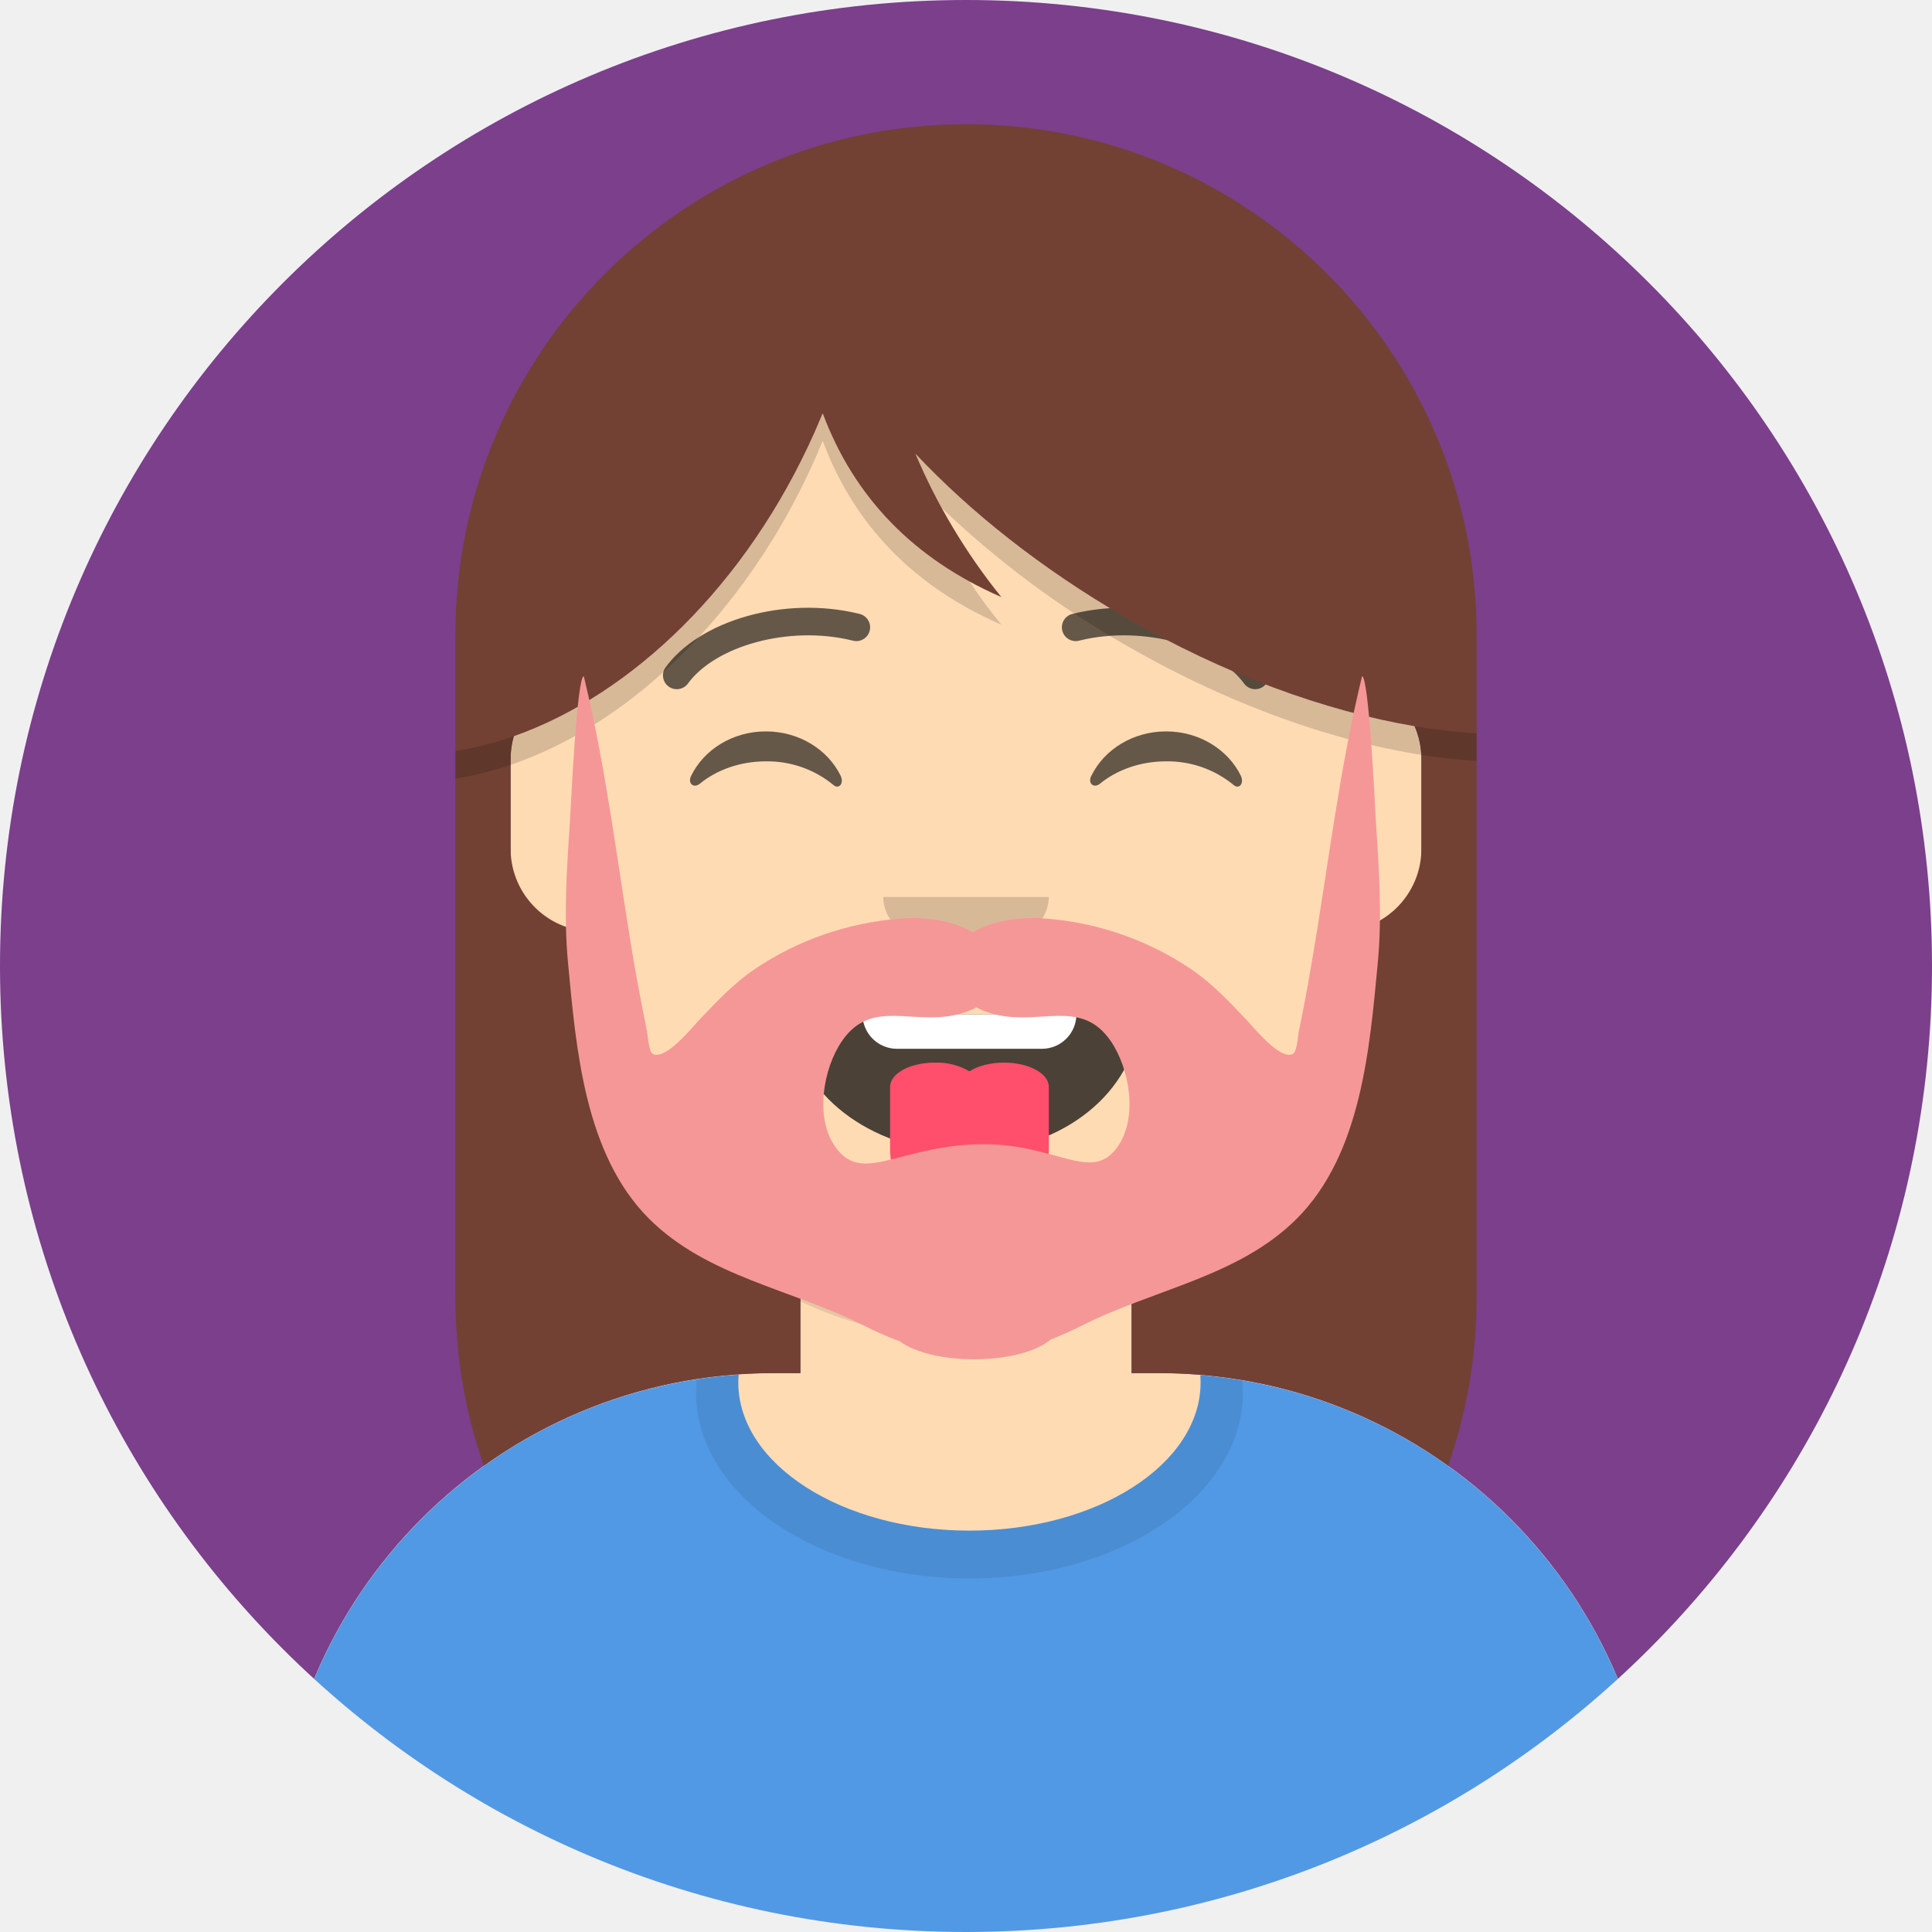
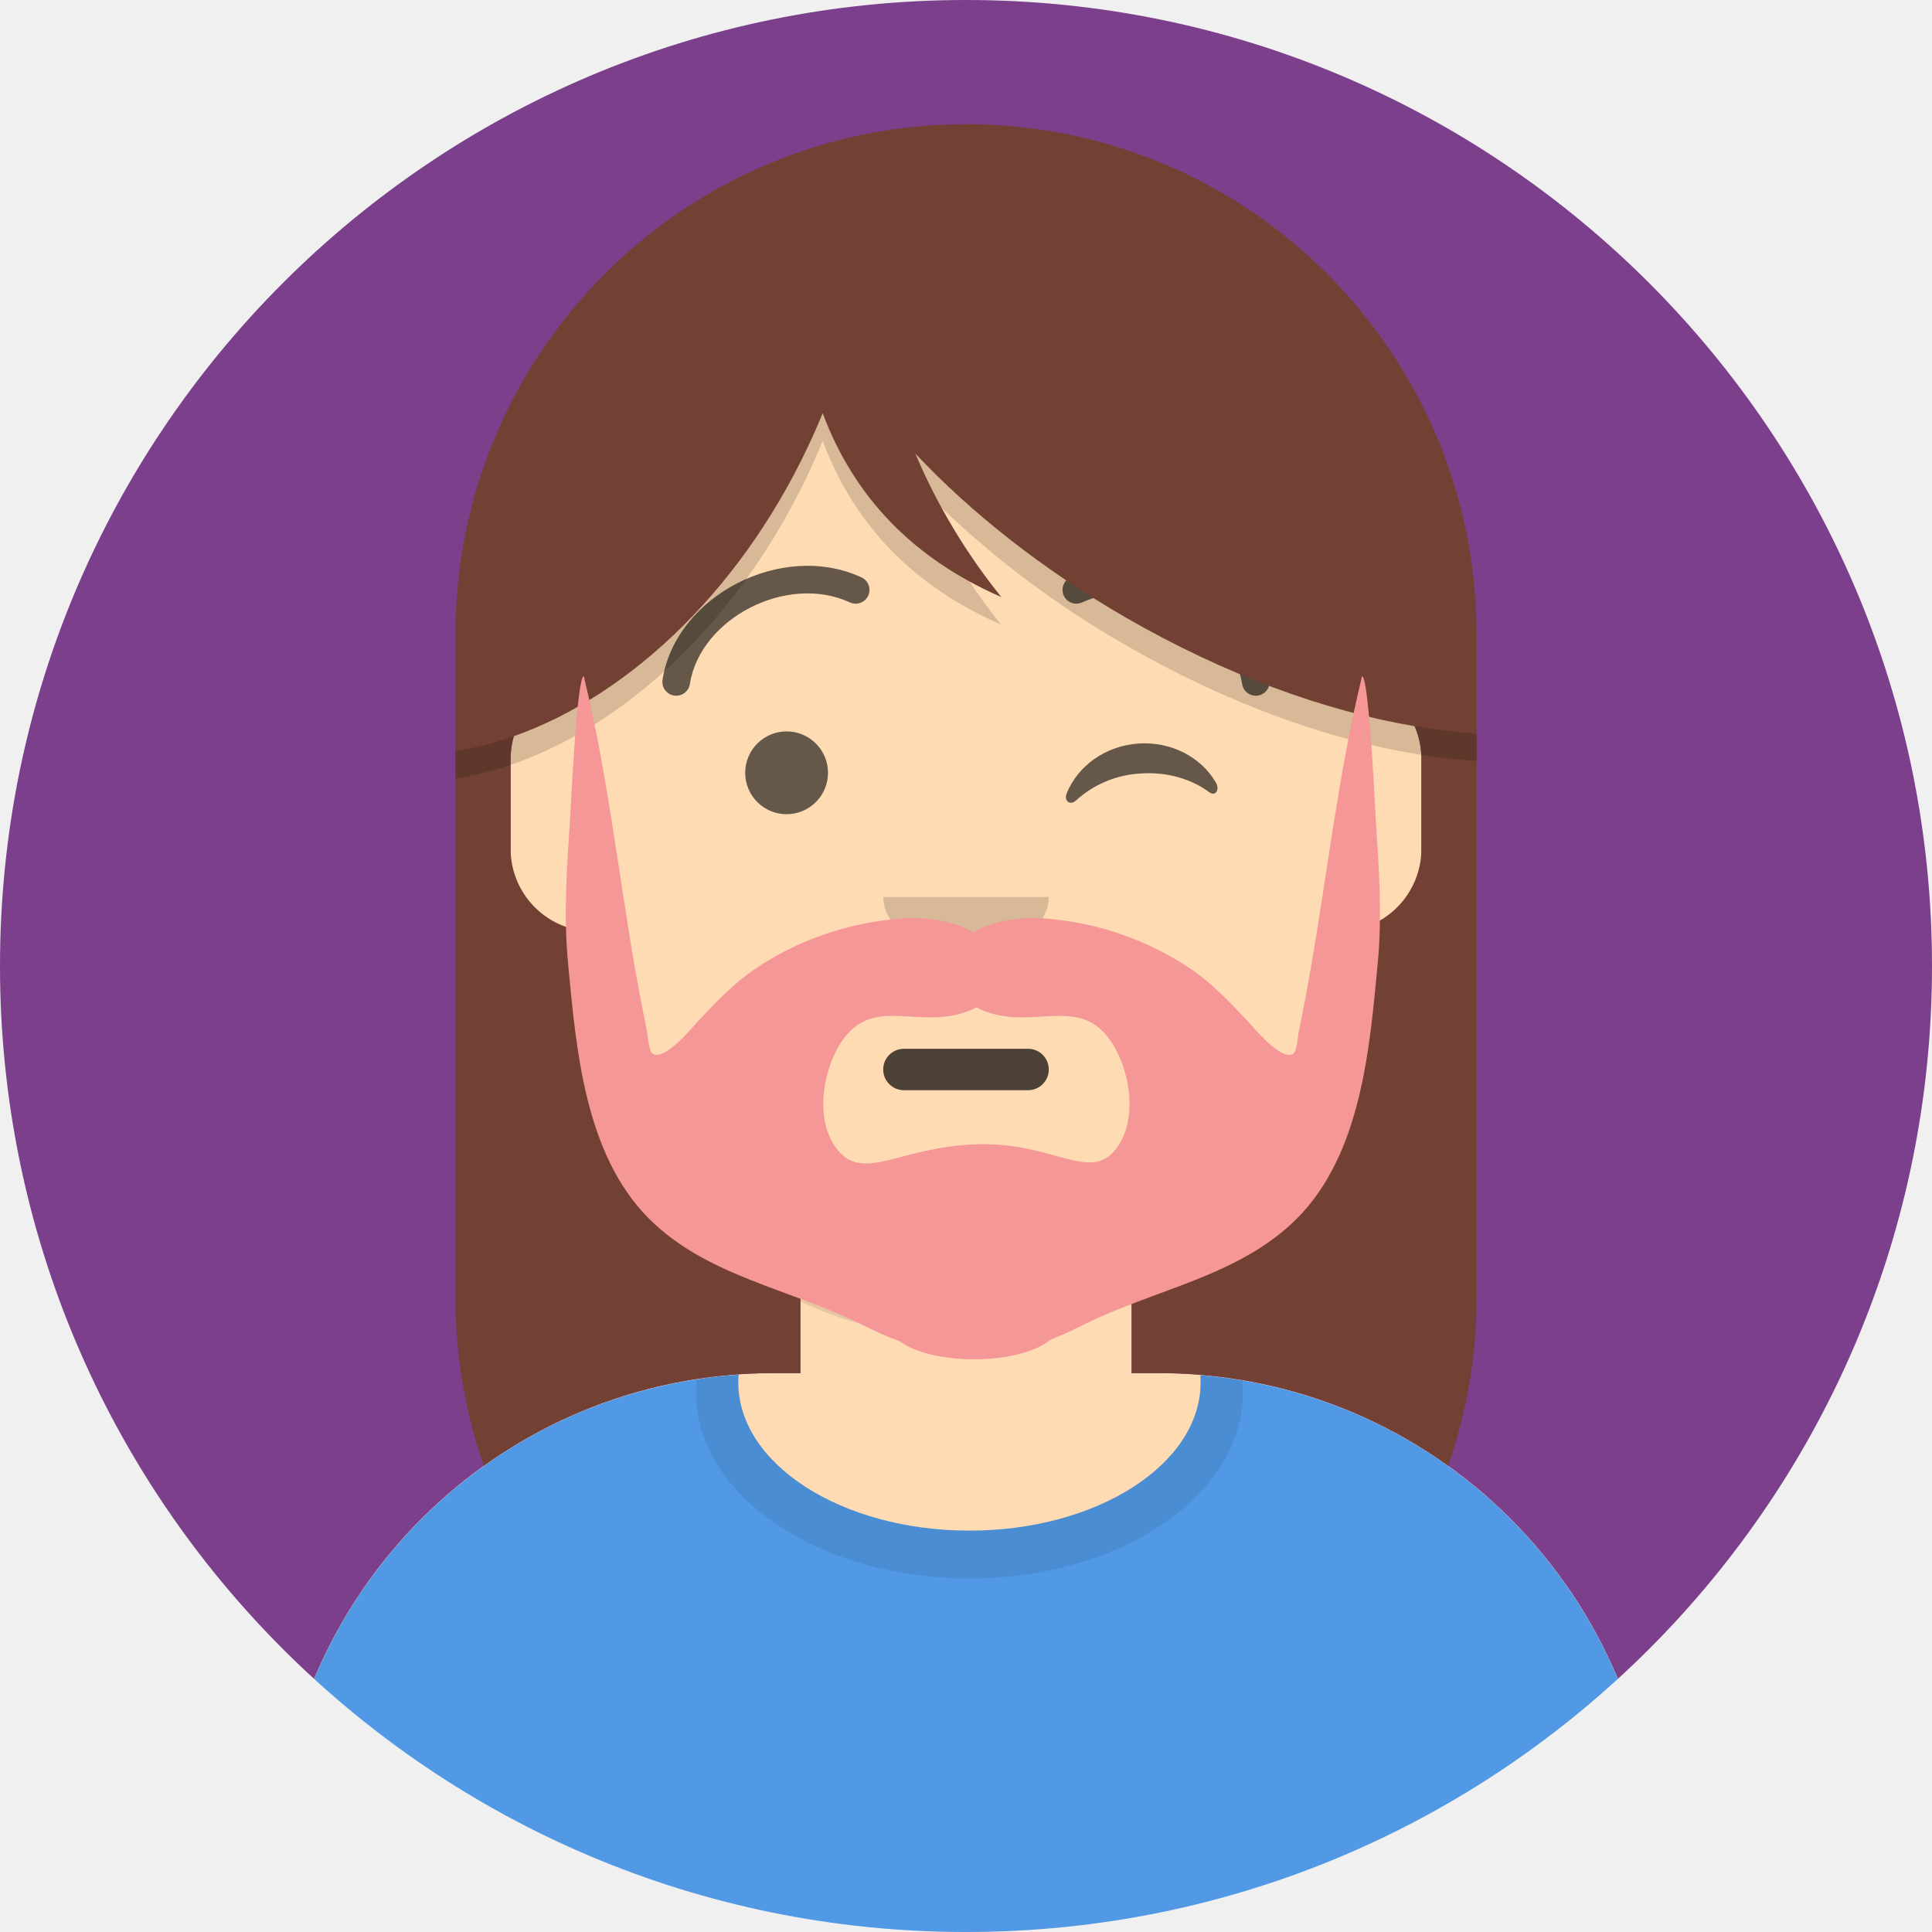
<svg xmlns="http://www.w3.org/2000/svg" viewBox="0 0 280 280" fill="none" shape-rendering="auto">
  <mask id="viewboxMask">
    <rect width="280" height="280" rx="140" ry="140" x="0" y="0" fill="#fff" />
  </mask>
  <g mask="url(#viewboxMask)">
    <rect fill="#7B3F8C" width="280" height="280" x="0" y="0" />
    <g transform="translate(8)">
      <path d="M132 36a56 56 0 0 0-56 56v6.17A12 12 0 0 0 66 110v14a12 12 0 0 0 10.3 11.88 56.04 56.04 0 0 0 31.7 44.73v18.4h-4a72 72 0 0 0-72 72v9h200v-9a72 72 0 0 0-72-72h-4v-18.39a56.04 56.04 0 0 0 31.7-44.73A12 12 0 0 0 198 124v-14a12 12 0 0 0-10-11.83V92a56 56 0 0 0-56-56Z" fill="#ffdbb4" />
      <path d="M108 180.61v8a55.79 55.79 0 0 0 24 5.39c8.59 0 16.73-1.93 24-5.39v-8a55.79 55.79 0 0 1-24 5.39 55.79 55.79 0 0 1-24-5.39Z" fill="#000" fill-opacity=".1" />
      <g transform="translate(0 170)">
        <path d="M132.5 51.83c18.5 0 33.5-9.62 33.5-21.48 0-.36-.01-.7-.04-1.06A72 72 0 0 1 232 101.04V110H32v-8.95a72 72 0 0 1 67.05-71.83c-.03.37-.05.75-.05 1.13 0 11.86 15 21.48 33.5 21.48Z" fill="#5199e4" />
        <path d="M132.5 58.76c21.89 0 39.63-12.05 39.63-26.91 0-.6-.02-1.2-.08-1.8-2-.33-4.03-.59-6.1-.76.04.35.05.7.05 1.06 0 11.86-15 21.48-33.5 21.48S99 42.2 99 30.35c0-.38.02-.76.05-1.13-2.06.14-4.08.36-6.08.67-.07.65-.1 1.3-.1 1.96 0 14.86 17.74 26.91 39.63 26.91Z" fill="#000" fill-opacity=".08" />
      </g>
      <g transform="translate(78 134)">
-         <path fill-rule="evenodd" clip-rule="evenodd" d="M29 15.6C30.41 25.24 41.06 33 54 33c12.97 0 23.65-7.82 25-18.26.1-.4-.22-1.74-2.17-1.74H31.17c-1.79 0-2.3 1.24-2.17 2.6Z" fill="#000" fill-opacity=".7" />
-         <path d="M70 13H39a5 5 0 0 0 5 5h21a5 5 0 0 0 5-5Z" fill="#fff" />
-         <path d="M43 23.5a1.88 1.88 0 0 0 0 .13v8.87a11.5 11.5 0 1 0 23 0v-8.87a1.62 1.62 0 0 0 0-.13c0-1.93-2.91-3.5-6.5-3.5-2.01 0-3.8.5-5 1.26a9.45 9.45 0 0 0-5-1.26c-3.59 0-6.5 1.57-6.5 3.5Z" fill="#FF4F6D" />
+         <rect x="42" y="18" width="24" height="6" rx="3" fill="#000" fill-opacity=".7" />
      </g>
      <g transform="translate(104 122)">
        <path fill-rule="evenodd" clip-rule="evenodd" d="M16 8c0 4.42 5.37 8 12 8s12-3.58 12-8" fill="#000" fill-opacity=".16" />
      </g>
      <g transform="translate(76 90)">
-         <path d="M16.16 22.45c1.85-3.8 6-6.45 10.84-6.45 4.81 0 8.96 2.63 10.82 6.4.55 1.13-.24 2.05-1.03 1.37a15.05 15.05 0 0 0-9.8-3.43c-3.73 0-7.12 1.24-9.55 3.23-.9.73-1.82-.01-1.28-1.12ZM74.16 22.45c1.85-3.8 6-6.45 10.84-6.45 4.81 0 8.96 2.63 10.82 6.4.55 1.13-.24 2.05-1.03 1.37a15.05 15.05 0 0 0-9.8-3.43c-3.74 0-7.13 1.24-9.56 3.23-.9.73-1.82-.01-1.28-1.12Z" fill-rule="evenodd" clip-rule="evenodd" fill="#000" fill-opacity=".6" />
+         <g fill="#000" fill-opacity=".6">
+           <path d="M36 22a6 6 0 1 1-12 0 6 6 0 0 1 12 0Z" />
+           <path fill-rule="evenodd" clip-rule="evenodd" d="M70.6 24.96c1.59-3.92 5.55-6.86 10.37-7.2 4.8-.33 9.12 2 11.24 5.64.63 1.09-.1 2.06-.93 1.43-2.6-1.93-6.15-3-10-2.73A15.13 15.13 0 0 0 71.95 26c-.84.78-1.81.1-1.35-1.04Z" />
+         </g>
      </g>
      <g transform="translate(76 82)">
-         <path d="M15.63 17.16c3.92-5.51 14.65-8.6 23.9-6.33a2 2 0 1 0 .95-3.88c-10.74-2.64-23.17.94-28.11 7.9a2 2 0 0 0 3.26 2.3ZM96.37 17.16c-3.91-5.51-14.65-8.6-23.9-6.33a2 2 0 1 1-.95-3.88c10.74-2.64 23.17.94 28.11 7.9a2 2 0 0 1-3.26 2.3Z" fill="#000" fill-opacity=".6" />
+         <path d="M15.98 17.13C17.48 7.6 30.06 1.1 39.16 5.3a2 2 0 1 0 1.68-3.63c-11.5-5.3-26.9 2.66-28.82 14.84a2 2 0 0 0 3.96.63ZM96.02 17.13C94.52 7.6 81.94 1.1 72.84 5.3a2 2 0 1 1-1.68-3.63c11.5-5.3 26.9 2.66 28.82 14.84a2 2 0 0 1-3.96.63Z" fill="#000" fill-opacity=".6" />
      </g>
      <g transform="translate(-1)">
        <path d="M133 18a74 74 0 0 0-74 74v96c0 8.56 1.45 16.78 4.12 24.42A71.67 71.67 0 0 1 105 199h4v-18.39a56.03 56.03 0 0 1-31.8-45.74A12 12 0 0 1 67 123v-13a12 12 0 0 1 .46-3.3c17.13-6.02 33.75-21.94 43.59-44.04.4-.92.8-1.84 1.18-2.76 4.58 12.23 13.21 21.11 25.89 26.63a87.36 87.36 0 0 1-12.45-20.78c7.98 8.5 18.35 16.74 30.48 23.75 14.33 8.27 28.91 13.56 41.87 15.75.63 1.45.98 3.06.98 4.75v13a12 12 0 0 1-10.2 11.87A56.03 56.03 0 0 1 157 180.6V199h4a71.67 71.67 0 0 1 41.88 13.42A73.9 73.9 0 0 0 207 188V92a74 74 0 0 0-74-74Z" fill="#724133" />
        <path d="M111.05 62.66C99.59 88.39 78.95 105.75 59 108.84v4c19.95-3.1 40.59-20.45 52.05-46.18.4-.92.8-1.84 1.18-2.76 4.58 12.23 13.21 21.11 25.89 26.63a78.16 78.16 0 0 1-4.62-6.26c-10.18-5.56-17.27-13.69-21.27-24.37a98.8 98.8 0 0 1-1.18 2.76ZM129.5 73.64a137.34 137.34 0 0 0 26.65 19.86c17.75 10.25 35.9 15.91 50.85 16.78v-4c-14.95-.87-33.1-6.54-50.85-16.78-12.13-7-22.5-15.24-30.48-23.75a98.3 98.3 0 0 0 3.83 7.89Z" fill="#000" fill-opacity=".16" />
      </g>
      <g transform="translate(49 72)">
        <path fill-rule="evenodd" clip-rule="evenodd" d="M84.5 93.84c-11.5.38-16.64 5.88-20.5.29-2.91-4.2-1.7-11.26 1.01-15.23 3.86-5.65 9.1-2.92 14.95-3.56 1.6-.18 3.2-.62 4.54-1.34 1.36.72 2.95 1.16 4.55 1.34 5.85.64 11.09-2.09 14.94 3.56 2.72 3.97 3.93 11.03 1.03 15.23-3.87 5.6-9-.67-20.52-.29ZM140.4 26c-3.43 14.07-5 28.43-7.5 42.67-.5 2.97-1.07 5.93-1.68 8.88-.12.62-.25 2.92-.86 3.21-1.85.89-5.62-3.81-6.63-4.87-2.53-2.67-5.05-5.36-8.13-7.45a43.7 43.7 0 0 0-21.13-7.32c-3.18-.25-7.47.18-10.47 2-3-1.82-7.3-2.25-10.47-2-7.6.6-14.9 3.1-21.13 7.32-3.09 2.09-5.6 4.78-8.13 7.45-1 1.06-4.78 5.76-6.63 4.87-.61-.29-.74-2.6-.86-3.21-.6-2.95-1.17-5.91-1.7-8.88-2.47-14.24-4.05-28.6-7.47-42.67-1 0-1.87 18.75-1.98 20.5-.46 7.09-.98 14.03-.3 21.13 1.16 12.24 2.37 27.6 11.7 36.96 8.44 8.45 20.68 10.22 31.24 15.55 1.36.69 3.16 1.54 5.1 2.23 2.06 1.56 6.12 2.63 10.8 2.63 4.91 0 9.15-1.17 11.08-2.86 1.7-.65 3.27-1.39 4.48-2 10.56-5.33 22.8-7.1 31.24-15.55 9.33-9.36 10.54-24.72 11.7-36.96.68-7.1.16-14.04-.3-21.14-.1-1.74-.98-20.5-1.98-20.5Z" fill="#f59797" />
      </g>
      <g transform="translate(62 42)" />
    </g>
  </g>
</svg>
